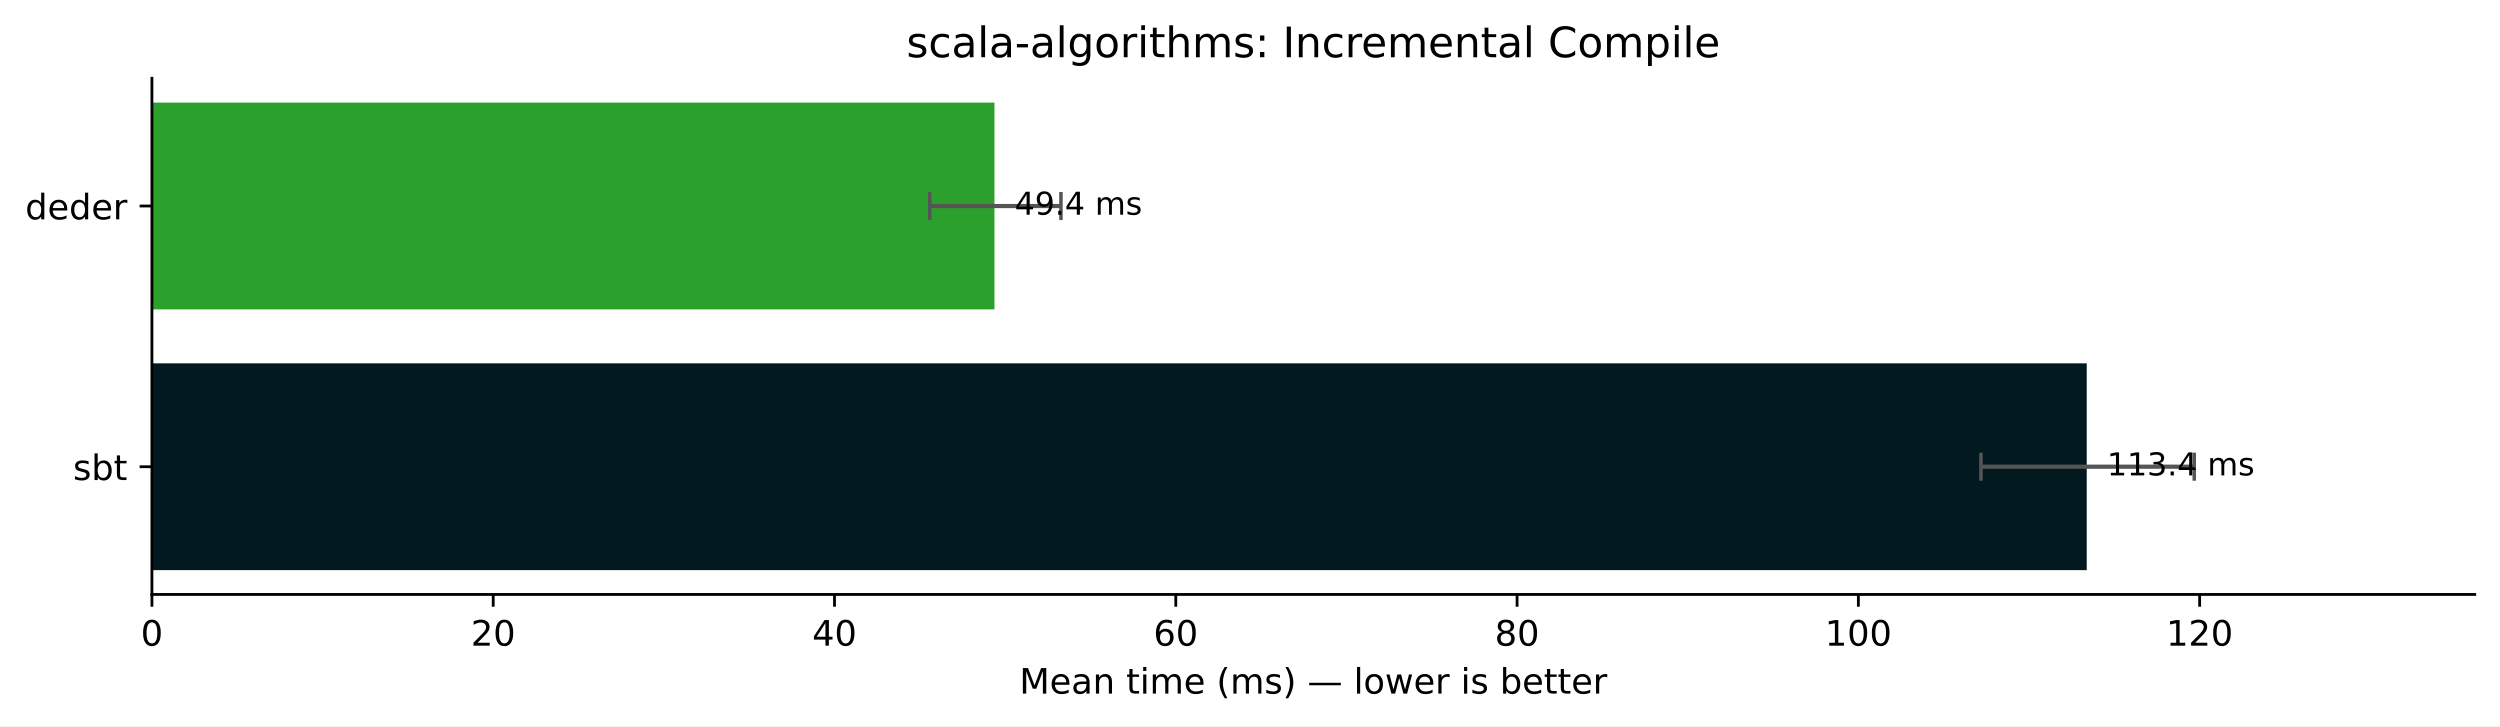
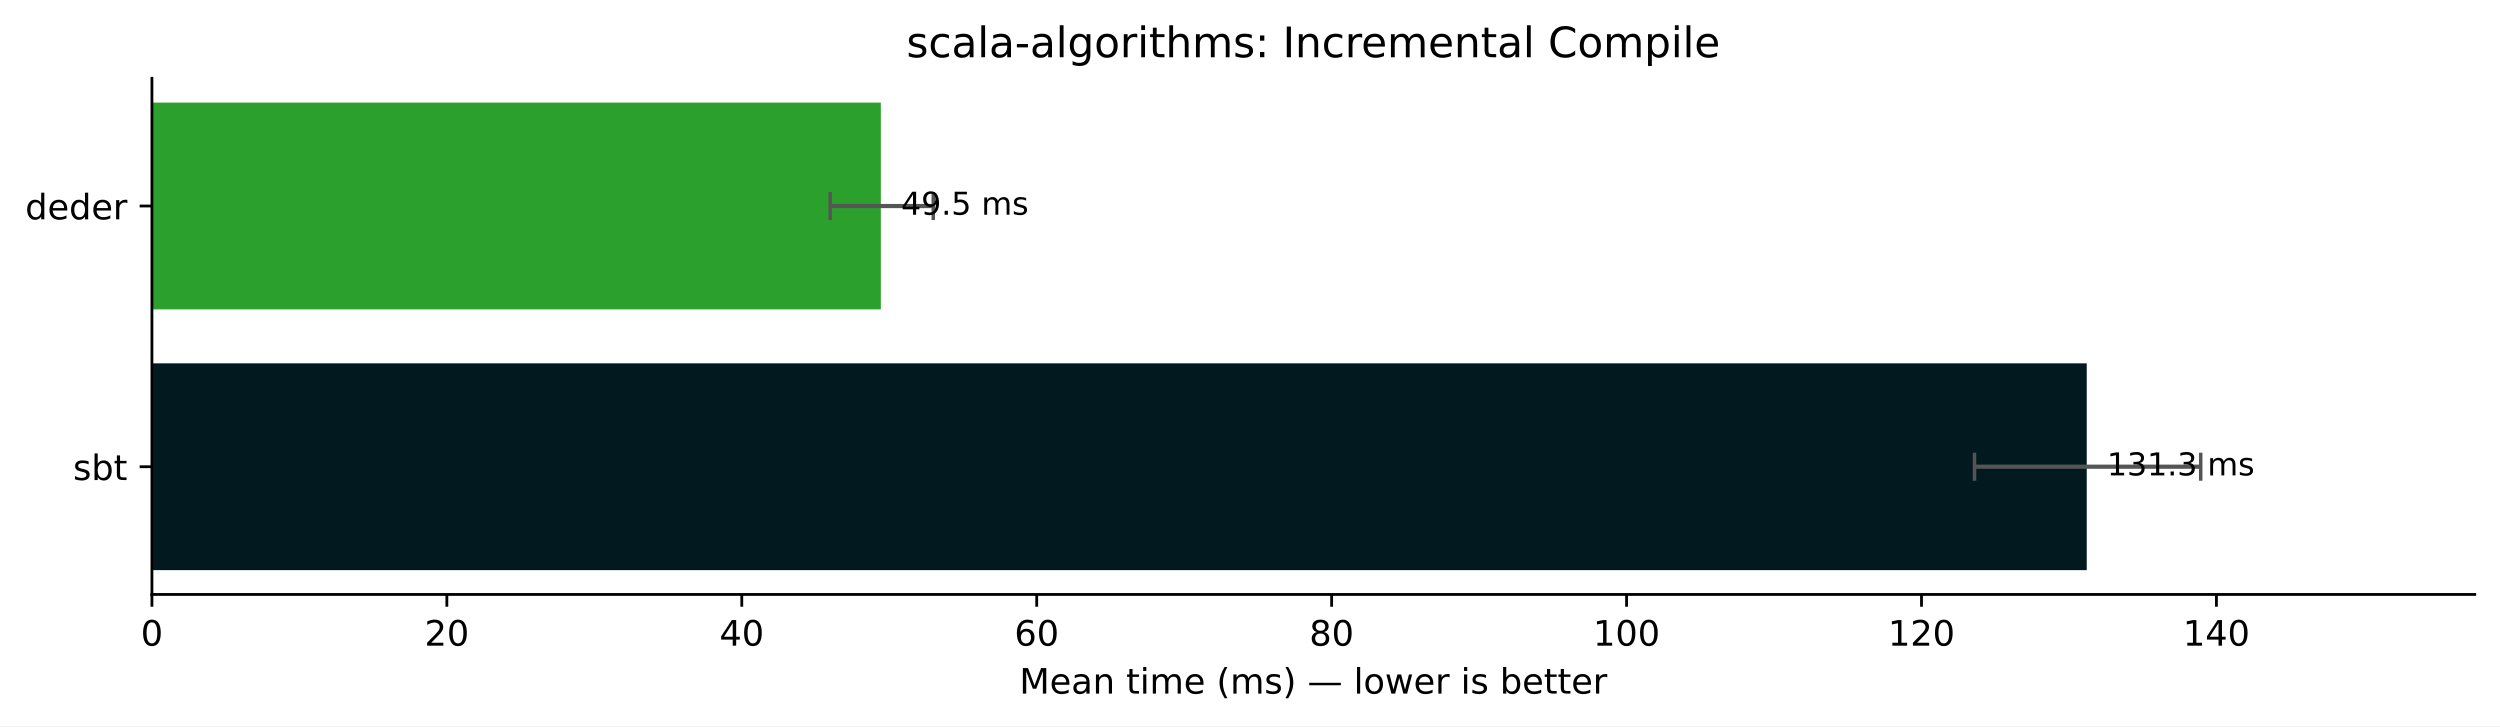
<svg xmlns="http://www.w3.org/2000/svg" xmlns:xlink="http://www.w3.org/1999/xlink" width="712.754pt" height="207.034pt" viewBox="0 0 712.754 207.034" version="1.1">
  <defs>
    <style type="text/css">*{stroke-linejoin: round; stroke-linecap: butt}</style>
  </defs>
  <g id="figure_1">
    <g id="patch_1">
      <path d="M 0 207.034  L 712.754 207.034  L 712.754 0  L 0 0  z " style="fill: #ffffff" />
    </g>
    <g id="axes_1">
      <g id="patch_2">
        <path d="M 43.314 169.478  L 705.554 169.478  L 705.554 22.318  L 43.314 22.318  z " style="fill: #ffffff" />
      </g>
      <g id="patch_3">
-         <path d="M 43.314 162.789  L 595.181 162.789  L 595.181 103.33  L 43.314 103.33  z " clip-path="url(#p32ebd41622)" style="fill: #01191f; stroke: #ffffff; stroke-width: 0.5; stroke-linejoin: miter" />
+         <path d="M 43.314 162.789  L 595.181 162.789  L 595.181 103.33  L 43.314 103.33  z " clip-path="url(#p6d238b1e28)" style="fill: #01191f; stroke: #ffffff; stroke-width: 0.5; stroke-linejoin: miter" />
      </g>
      <g id="patch_4">
-         <path d="M 43.314 88.466  L 283.768 88.466  L 283.768 29.007  L 43.314 29.007  z " clip-path="url(#p32ebd41622)" style="fill: #2ca02c; stroke: #ffffff; stroke-width: 0.5; stroke-linejoin: miter" />
+         <path d="M 43.314 88.466  L 251.38 88.466  L 251.38 29.007  L 43.314 29.007  z " clip-path="url(#p6d238b1e28)" style="fill: #2ca02c; stroke: #ffffff; stroke-width: 0.5; stroke-linejoin: miter" />
      </g>
      <g id="matplotlib.axis_1">
        <g id="xtick_1">
          <g id="line2d_1">
            <defs>
-               <path id="m14d1d83aa8" d="M 0 0  L 0 3.5  " style="stroke: #000000; stroke-width: 0.8" />
+               <path id="mc7fb3bd55f" d="M 0 0  L 0 3.5  " style="stroke: #000000; stroke-width: 0.8" />
            </defs>
            <g>
-               <use xlink:href="#m14d1d83aa8" x="43.314" y="169.478" style="stroke: #000000; stroke-width: 0.8" />
+               <use xlink:href="#mc7fb3bd55f" x="43.314" y="169.478" style="stroke: #000000; stroke-width: 0.8" />
            </g>
          </g>
          <g id="text_1">
            <g transform="translate(40.13281 184.0766) scale(0.1 -0.1)">
              <defs>
                <path id="DejaVuSans-30" d="M 2034 4250  Q 1547 4250 1301 3770  Q 1056 3291 1056 2328  Q 1056 1369 1301 889  Q 1547 409 2034 409  Q 2525 409 2770 889  Q 3016 1369 3016 2328  Q 3016 3291 2770 3770  Q 2525 4250 2034 4250  z M 2034 4750  Q 2819 4750 3233 4129  Q 3647 3509 3647 2328  Q 3647 1150 3233 529  Q 2819 -91 2034 -91  Q 1250 -91 836 529  Q 422 1150 422 2328  Q 422 3509 836 4129  Q 1250 4750 2034 4750  z " transform="scale(0.015625)" />
              </defs>
              <use xlink:href="#DejaVuSans-30" />
            </g>
          </g>
        </g>
        <g id="xtick_2">
          <g id="line2d_2">
            <g>
-               <use xlink:href="#m14d1d83aa8" x="140.616" y="169.478" style="stroke: #000000; stroke-width: 0.8" />
+               <use xlink:href="#mc7fb3bd55f" x="127.399" y="169.478" style="stroke: #000000; stroke-width: 0.8" />
            </g>
          </g>
          <g id="text_2">
-             <g transform="translate(134.2533 184.0766) scale(0.1 -0.1)">
+             <g transform="translate(121.0364 184.0766) scale(0.1 -0.1)">
              <defs>
                <path id="DejaVuSans-32" d="M 1228 531  L 3431 531  L 3431 0  L 469 0  L 469 531  Q 828 903 1448 1529  Q 2069 2156 2228 2338  Q 2531 2678 2651 2914  Q 2772 3150 2772 3378  Q 2772 3750 2511 3984  Q 2250 4219 1831 4219  Q 1534 4219 1204 4116  Q 875 4013 500 3803  L 500 4441  Q 881 4594 1212 4672  Q 1544 4750 1819 4750  Q 2544 4750 2975 4387  Q 3406 4025 3406 3419  Q 3406 3131 3298 2873  Q 3191 2616 2906 2266  Q 2828 2175 2409 1742  Q 1991 1309 1228 531  z " transform="scale(0.015625)" />
              </defs>
              <use xlink:href="#DejaVuSans-32" />
              <use xlink:href="#DejaVuSans-30" transform="translate(63.62305 0)" />
            </g>
          </g>
        </g>
        <g id="xtick_3">
          <g id="line2d_3">
            <g>
-               <use xlink:href="#m14d1d83aa8" x="237.918" y="169.478" style="stroke: #000000; stroke-width: 0.8" />
+               <use xlink:href="#mc7fb3bd55f" x="211.484" y="169.478" style="stroke: #000000; stroke-width: 0.8" />
            </g>
          </g>
          <g id="text_3">
-             <g transform="translate(231.5551 184.0766) scale(0.1 -0.1)">
+             <g transform="translate(205.1212 184.0766) scale(0.1 -0.1)">
              <defs>
                <path id="DejaVuSans-34" d="M 2419 4116  L 825 1625  L 2419 1625  L 2419 4116  z M 2253 4666  L 3047 4666  L 3047 1625  L 3713 1625  L 3713 1100  L 3047 1100  L 3047 0  L 2419 0  L 2419 1100  L 313 1100  L 313 1709  L 2253 4666  z " transform="scale(0.015625)" />
              </defs>
              <use xlink:href="#DejaVuSans-34" />
              <use xlink:href="#DejaVuSans-30" transform="translate(63.62305 0)" />
            </g>
          </g>
        </g>
        <g id="xtick_4">
          <g id="line2d_4">
            <g>
-               <use xlink:href="#m14d1d83aa8" x="335.219" y="169.478" style="stroke: #000000; stroke-width: 0.8" />
+               <use xlink:href="#mc7fb3bd55f" x="295.568" y="169.478" style="stroke: #000000; stroke-width: 0.8" />
            </g>
          </g>
          <g id="text_4">
-             <g transform="translate(328.8569 184.0766) scale(0.1 -0.1)">
+             <g transform="translate(289.206 184.0766) scale(0.1 -0.1)">
              <defs>
                <path id="DejaVuSans-36" d="M 2113 2584  Q 1688 2584 1439 2293  Q 1191 2003 1191 1497  Q 1191 994 1439 701  Q 1688 409 2113 409  Q 2538 409 2786 701  Q 3034 994 3034 1497  Q 3034 2003 2786 2293  Q 2538 2584 2113 2584  z M 3366 4563  L 3366 3988  Q 3128 4100 2886 4159  Q 2644 4219 2406 4219  Q 1781 4219 1451 3797  Q 1122 3375 1075 2522  Q 1259 2794 1537 2939  Q 1816 3084 2150 3084  Q 2853 3084 3261 2657  Q 3669 2231 3669 1497  Q 3669 778 3244 343  Q 2819 -91 2113 -91  Q 1303 -91 875 529  Q 447 1150 447 2328  Q 447 3434 972 4092  Q 1497 4750 2381 4750  Q 2619 4750 2861 4703  Q 3103 4656 3366 4563  z " transform="scale(0.015625)" />
              </defs>
              <use xlink:href="#DejaVuSans-36" />
              <use xlink:href="#DejaVuSans-30" transform="translate(63.62305 0)" />
            </g>
          </g>
        </g>
        <g id="xtick_5">
          <g id="line2d_5">
            <g>
-               <use xlink:href="#m14d1d83aa8" x="432.521" y="169.478" style="stroke: #000000; stroke-width: 0.8" />
+               <use xlink:href="#mc7fb3bd55f" x="379.653" y="169.478" style="stroke: #000000; stroke-width: 0.8" />
            </g>
          </g>
          <g id="text_5">
-             <g transform="translate(426.1586 184.0766) scale(0.1 -0.1)">
+             <g transform="translate(373.2908 184.0766) scale(0.1 -0.1)">
              <defs>
                <path id="DejaVuSans-38" d="M 2034 2216  Q 1584 2216 1326 1975  Q 1069 1734 1069 1313  Q 1069 891 1326 650  Q 1584 409 2034 409  Q 2484 409 2743 651  Q 3003 894 3003 1313  Q 3003 1734 2745 1975  Q 2488 2216 2034 2216  z M 1403 2484  Q 997 2584 770 2862  Q 544 3141 544 3541  Q 544 4100 942 4425  Q 1341 4750 2034 4750  Q 2731 4750 3128 4425  Q 3525 4100 3525 3541  Q 3525 3141 3298 2862  Q 3072 2584 2669 2484  Q 3125 2378 3379 2068  Q 3634 1759 3634 1313  Q 3634 634 3220 271  Q 2806 -91 2034 -91  Q 1263 -91 848 271  Q 434 634 434 1313  Q 434 1759 690 2068  Q 947 2378 1403 2484  z M 1172 3481  Q 1172 3119 1398 2916  Q 1625 2713 2034 2713  Q 2441 2713 2670 2916  Q 2900 3119 2900 3481  Q 2900 3844 2670 4047  Q 2441 4250 2034 4250  Q 1625 4250 1398 4047  Q 1172 3844 1172 3481  z " transform="scale(0.015625)" />
              </defs>
              <use xlink:href="#DejaVuSans-38" />
              <use xlink:href="#DejaVuSans-30" transform="translate(63.62305 0)" />
            </g>
          </g>
        </g>
        <g id="xtick_6">
          <g id="line2d_6">
            <g>
-               <use xlink:href="#m14d1d83aa8" x="529.823" y="169.478" style="stroke: #000000; stroke-width: 0.8" />
+               <use xlink:href="#mc7fb3bd55f" x="463.738" y="169.478" style="stroke: #000000; stroke-width: 0.8" />
            </g>
          </g>
          <g id="text_6">
-             <g transform="translate(520.2792 184.0766) scale(0.1 -0.1)">
+             <g transform="translate(454.1943 184.0766) scale(0.1 -0.1)">
              <defs>
                <path id="DejaVuSans-31" d="M 794 531  L 1825 531  L 1825 4091  L 703 3866  L 703 4441  L 1819 4666  L 2450 4666  L 2450 531  L 3481 531  L 3481 0  L 794 0  L 794 531  z " transform="scale(0.015625)" />
              </defs>
              <use xlink:href="#DejaVuSans-31" />
              <use xlink:href="#DejaVuSans-30" transform="translate(63.62305 0)" />
              <use xlink:href="#DejaVuSans-30" transform="translate(127.2461 0)" />
            </g>
          </g>
        </g>
        <g id="xtick_7">
          <g id="line2d_7">
            <g>
-               <use xlink:href="#m14d1d83aa8" x="627.125" y="169.478" style="stroke: #000000; stroke-width: 0.8" />
+               <use xlink:href="#mc7fb3bd55f" x="547.823" y="169.478" style="stroke: #000000; stroke-width: 0.8" />
            </g>
          </g>
          <g id="text_7">
-             <g transform="translate(617.5809 184.0766) scale(0.1 -0.1)">
+             <g transform="translate(538.2791 184.0766) scale(0.1 -0.1)">
              <use xlink:href="#DejaVuSans-31" />
              <use xlink:href="#DejaVuSans-32" transform="translate(63.62305 0)" />
              <use xlink:href="#DejaVuSans-30" transform="translate(127.2461 0)" />
            </g>
          </g>
        </g>
-         <g id="text_8">
+         <g id="xtick_8">
+           <g id="line2d_8">
+             <g>
+               <use xlink:href="#mc7fb3bd55f" x="631.908" y="169.478" style="stroke: #000000; stroke-width: 0.8" />
+             </g>
+           </g>
+           <g id="text_8">
+             <g transform="translate(622.3639 184.0766) scale(0.1 -0.1)">
+               <use xlink:href="#DejaVuSans-31" />
+               <use xlink:href="#DejaVuSans-34" transform="translate(63.62305 0)" />
+               <use xlink:href="#DejaVuSans-30" transform="translate(127.2461 0)" />
+             </g>
+           </g>
+         </g>
+         <g id="text_9">
          <g transform="translate(290.6372 197.7547) scale(0.1 -0.1)">
            <defs>
              <path id="DejaVuSans-4d" d="M 628 4666  L 1569 4666  L 2759 1491  L 3956 4666  L 4897 4666  L 4897 0  L 4281 0  L 4281 4097  L 3078 897  L 2444 897  L 1241 4097  L 1241 0  L 628 0  L 628 4666  z " transform="scale(0.015625)" />
              <path id="DejaVuSans-65" d="M 3597 1894  L 3597 1613  L 953 1613  Q 991 1019 1311 708  Q 1631 397 2203 397  Q 2534 397 2845 478  Q 3156 559 3463 722  L 3463 178  Q 3153 47 2828 -22  Q 2503 -91 2169 -91  Q 1331 -91 842 396  Q 353 884 353 1716  Q 353 2575 817 3079  Q 1281 3584 2069 3584  Q 2775 3584 3186 3129  Q 3597 2675 3597 1894  z M 3022 2063  Q 3016 2534 2758 2815  Q 2500 3097 2075 3097  Q 1594 3097 1305 2825  Q 1016 2553 972 2059  L 3022 2063  z " transform="scale(0.015625)" />
              <path id="DejaVuSans-61" d="M 2194 1759  Q 1497 1759 1228 1600  Q 959 1441 959 1056  Q 959 750 1161 570  Q 1363 391 1709 391  Q 2188 391 2477 730  Q 2766 1069 2766 1631  L 2766 1759  L 2194 1759  z M 3341 1997  L 3341 0  L 2766 0  L 2766 531  Q 2569 213 2275 61  Q 1981 -91 1556 -91  Q 1019 -91 701 211  Q 384 513 384 1019  Q 384 1609 779 1909  Q 1175 2209 1959 2209  L 2766 2209  L 2766 2266  Q 2766 2663 2505 2880  Q 2244 3097 1772 3097  Q 1472 3097 1187 3025  Q 903 2953 641 2809  L 641 3341  Q 956 3463 1253 3523  Q 1550 3584 1831 3584  Q 2591 3584 2966 3190  Q 3341 2797 3341 1997  z " transform="scale(0.015625)" />
              <path id="DejaVuSans-6e" d="M 3513 2113  L 3513 0  L 2938 0  L 2938 2094  Q 2938 2591 2744 2837  Q 2550 3084 2163 3084  Q 1697 3084 1428 2787  Q 1159 2491 1159 1978  L 1159 0  L 581 0  L 581 3500  L 1159 3500  L 1159 2956  Q 1366 3272 1645 3428  Q 1925 3584 2291 3584  Q 2894 3584 3203 3211  Q 3513 2838 3513 2113  z " transform="scale(0.015625)" />
              <path id="DejaVuSans-20" transform="scale(0.015625)" />
              <path id="DejaVuSans-74" d="M 1172 4494  L 1172 3500  L 2356 3500  L 2356 3053  L 1172 3053  L 1172 1153  Q 1172 725 1289 603  Q 1406 481 1766 481  L 2356 481  L 2356 0  L 1766 0  Q 1100 0 847 248  Q 594 497 594 1153  L 594 3053  L 172 3053  L 172 3500  L 594 3500  L 594 4494  L 1172 4494  z " transform="scale(0.015625)" />
              <path id="DejaVuSans-69" d="M 603 3500  L 1178 3500  L 1178 0  L 603 0  L 603 3500  z M 603 4863  L 1178 4863  L 1178 4134  L 603 4134  L 603 4863  z " transform="scale(0.015625)" />
              <path id="DejaVuSans-6d" d="M 3328 2828  Q 3544 3216 3844 3400  Q 4144 3584 4550 3584  Q 5097 3584 5394 3201  Q 5691 2819 5691 2113  L 5691 0  L 5113 0  L 5113 2094  Q 5113 2597 4934 2840  Q 4756 3084 4391 3084  Q 3944 3084 3684 2787  Q 3425 2491 3425 1978  L 3425 0  L 2847 0  L 2847 2094  Q 2847 2600 2669 2842  Q 2491 3084 2119 3084  Q 1678 3084 1418 2786  Q 1159 2488 1159 1978  L 1159 0  L 581 0  L 581 3500  L 1159 3500  L 1159 2956  Q 1356 3278 1631 3431  Q 1906 3584 2284 3584  Q 2666 3584 2933 3390  Q 3200 3197 3328 2828  z " transform="scale(0.015625)" />
              <path id="DejaVuSans-28" d="M 1984 4856  Q 1566 4138 1362 3434  Q 1159 2731 1159 2009  Q 1159 1288 1364 580  Q 1569 -128 1984 -844  L 1484 -844  Q 1016 -109 783 600  Q 550 1309 550 2009  Q 550 2706 781 3412  Q 1013 4119 1484 4856  L 1984 4856  z " transform="scale(0.015625)" />
              <path id="DejaVuSans-73" d="M 2834 3397  L 2834 2853  Q 2591 2978 2328 3040  Q 2066 3103 1784 3103  Q 1356 3103 1142 2972  Q 928 2841 928 2578  Q 928 2378 1081 2264  Q 1234 2150 1697 2047  L 1894 2003  Q 2506 1872 2764 1633  Q 3022 1394 3022 966  Q 3022 478 2636 193  Q 2250 -91 1575 -91  Q 1294 -91 989 -36  Q 684 19 347 128  L 347 722  Q 666 556 975 473  Q 1284 391 1588 391  Q 1994 391 2212 530  Q 2431 669 2431 922  Q 2431 1156 2273 1281  Q 2116 1406 1581 1522  L 1381 1569  Q 847 1681 609 1914  Q 372 2147 372 2553  Q 372 3047 722 3315  Q 1072 3584 1716 3584  Q 2034 3584 2315 3537  Q 2597 3491 2834 3397  z " transform="scale(0.015625)" />
              <path id="DejaVuSans-29" d="M 513 4856  L 1013 4856  Q 1481 4119 1714 3412  Q 1947 2706 1947 2009  Q 1947 1309 1714 600  Q 1481 -109 1013 -844  L 513 -844  Q 928 -128 1133 580  Q 1338 1288 1338 2009  Q 1338 2731 1133 3434  Q 928 4138 513 4856  z " transform="scale(0.015625)" />
              <path id="DejaVuSans-2014" d="M 313 1978  L 6088 1978  L 6088 1528  L 313 1528  L 313 1978  z " transform="scale(0.015625)" />
              <path id="DejaVuSans-6c" d="M 603 4863  L 1178 4863  L 1178 0  L 603 0  L 603 4863  z " transform="scale(0.015625)" />
              <path id="DejaVuSans-6f" d="M 1959 3097  Q 1497 3097 1228 2736  Q 959 2375 959 1747  Q 959 1119 1226 758  Q 1494 397 1959 397  Q 2419 397 2687 759  Q 2956 1122 2956 1747  Q 2956 2369 2687 2733  Q 2419 3097 1959 3097  z M 1959 3584  Q 2709 3584 3137 3096  Q 3566 2609 3566 1747  Q 3566 888 3137 398  Q 2709 -91 1959 -91  Q 1206 -91 779 398  Q 353 888 353 1747  Q 353 2609 779 3096  Q 1206 3584 1959 3584  z " transform="scale(0.015625)" />
              <path id="DejaVuSans-77" d="M 269 3500  L 844 3500  L 1563 769  L 2278 3500  L 2956 3500  L 3675 769  L 4391 3500  L 4966 3500  L 4050 0  L 3372 0  L 2619 2869  L 1863 0  L 1184 0  L 269 3500  z " transform="scale(0.015625)" />
              <path id="DejaVuSans-72" d="M 2631 2963  Q 2534 3019 2420 3045  Q 2306 3072 2169 3072  Q 1681 3072 1420 2755  Q 1159 2438 1159 1844  L 1159 0  L 581 0  L 581 3500  L 1159 3500  L 1159 2956  Q 1341 3275 1631 3429  Q 1922 3584 2338 3584  Q 2397 3584 2469 3576  Q 2541 3569 2628 3553  L 2631 2963  z " transform="scale(0.015625)" />
              <path id="DejaVuSans-62" d="M 3116 1747  Q 3116 2381 2855 2742  Q 2594 3103 2138 3103  Q 1681 3103 1420 2742  Q 1159 2381 1159 1747  Q 1159 1113 1420 752  Q 1681 391 2138 391  Q 2594 391 2855 752  Q 3116 1113 3116 1747  z M 1159 2969  Q 1341 3281 1617 3432  Q 1894 3584 2278 3584  Q 2916 3584 3314 3078  Q 3713 2572 3713 1747  Q 3713 922 3314 415  Q 2916 -91 2278 -91  Q 1894 -91 1617 61  Q 1341 213 1159 525  L 1159 0  L 581 0  L 581 4863  L 1159 4863  L 1159 2969  z " transform="scale(0.015625)" />
            </defs>
            <use xlink:href="#DejaVuSans-4d" />
            <use xlink:href="#DejaVuSans-65" transform="translate(86.2793 0)" />
            <use xlink:href="#DejaVuSans-61" transform="translate(147.8027 0)" />
            <use xlink:href="#DejaVuSans-6e" transform="translate(209.082 0)" />
            <use xlink:href="#DejaVuSans-20" transform="translate(272.4609 0)" />
            <use xlink:href="#DejaVuSans-74" transform="translate(304.248 0)" />
            <use xlink:href="#DejaVuSans-69" transform="translate(343.457 0)" />
            <use xlink:href="#DejaVuSans-6d" transform="translate(371.2402 0)" />
            <use xlink:href="#DejaVuSans-65" transform="translate(468.6523 0)" />
            <use xlink:href="#DejaVuSans-20" transform="translate(530.1758 0)" />
            <use xlink:href="#DejaVuSans-28" transform="translate(561.9629 0)" />
            <use xlink:href="#DejaVuSans-6d" transform="translate(600.9766 0)" />
            <use xlink:href="#DejaVuSans-73" transform="translate(698.3887 0)" />
            <use xlink:href="#DejaVuSans-29" transform="translate(750.4883 0)" />
            <use xlink:href="#DejaVuSans-20" transform="translate(789.502 0)" />
            <use xlink:href="#DejaVuSans-2014" transform="translate(821.2891 0)" />
            <use xlink:href="#DejaVuSans-20" transform="translate(921.2891 0)" />
            <use xlink:href="#DejaVuSans-6c" transform="translate(953.0762 0)" />
            <use xlink:href="#DejaVuSans-6f" transform="translate(980.8594 0)" />
            <use xlink:href="#DejaVuSans-77" transform="translate(1042.041 0)" />
            <use xlink:href="#DejaVuSans-65" transform="translate(1123.828 0)" />
            <use xlink:href="#DejaVuSans-72" transform="translate(1185.352 0)" />
            <use xlink:href="#DejaVuSans-20" transform="translate(1226.465 0)" />
            <use xlink:href="#DejaVuSans-69" transform="translate(1258.252 0)" />
            <use xlink:href="#DejaVuSans-73" transform="translate(1286.035 0)" />
            <use xlink:href="#DejaVuSans-20" transform="translate(1338.135 0)" />
            <use xlink:href="#DejaVuSans-62" transform="translate(1369.922 0)" />
            <use xlink:href="#DejaVuSans-65" transform="translate(1433.398 0)" />
            <use xlink:href="#DejaVuSans-74" transform="translate(1494.922 0)" />
            <use xlink:href="#DejaVuSans-74" transform="translate(1534.131 0)" />
            <use xlink:href="#DejaVuSans-65" transform="translate(1573.34 0)" />
            <use xlink:href="#DejaVuSans-72" transform="translate(1634.863 0)" />
          </g>
        </g>
      </g>
      <g id="matplotlib.axis_2">
        <g id="ytick_1">
-           <g id="line2d_8">
+           <g id="line2d_9">
            <defs>
-               <path id="m3e78d93560" d="M 0 0  L -3.5 0  " style="stroke: #000000; stroke-width: 0.8" />
+               <path id="m059bda0bb8" d="M 0 0  L -3.5 0  " style="stroke: #000000; stroke-width: 0.8" />
            </defs>
            <g>
-               <use xlink:href="#m3e78d93560" x="43.314" y="133.06" style="stroke: #000000; stroke-width: 0.8" />
-             </g>
-           </g>
-           <g id="text_9">
+               <use xlink:href="#m059bda0bb8" x="43.314" y="133.06" style="stroke: #000000; stroke-width: 0.8" />
+             </g>
+           </g>
+           <g id="text_10">
            <g transform="translate(20.83594 136.859) scale(0.1 -0.1)">
              <use xlink:href="#DejaVuSans-73" />
              <use xlink:href="#DejaVuSans-62" transform="translate(52.09961 0)" />
              <use xlink:href="#DejaVuSans-74" transform="translate(115.5762 0)" />
            </g>
          </g>
        </g>
        <g id="ytick_2">
-           <g id="line2d_9">
-             <g>
-               <use xlink:href="#m3e78d93560" x="43.314" y="58.737" style="stroke: #000000; stroke-width: 0.8" />
-             </g>
-           </g>
-           <g id="text_10">
+           <g id="line2d_10">
+             <g>
+               <use xlink:href="#m059bda0bb8" x="43.314" y="58.737" style="stroke: #000000; stroke-width: 0.8" />
+             </g>
+           </g>
+           <g id="text_11">
            <g transform="translate(7.2 62.53573) scale(0.1 -0.1)">
              <defs>
                <path id="DejaVuSans-64" d="M 2906 2969  L 2906 4863  L 3481 4863  L 3481 0  L 2906 0  L 2906 525  Q 2725 213 2448 61  Q 2172 -91 1784 -91  Q 1150 -91 751 415  Q 353 922 353 1747  Q 353 2572 751 3078  Q 1150 3584 1784 3584  Q 2172 3584 2448 3432  Q 2725 3281 2906 2969  z M 947 1747  Q 947 1113 1208 752  Q 1469 391 1925 391  Q 2381 391 2643 752  Q 2906 1113 2906 1747  Q 2906 2381 2643 2742  Q 2381 3103 1925 3103  Q 1469 3103 1208 2742  Q 947 2381 947 1747  z " transform="scale(0.015625)" />
              </defs>
              <use xlink:href="#DejaVuSans-64" />
              <use xlink:href="#DejaVuSans-65" transform="translate(63.47656 0)" />
              <use xlink:href="#DejaVuSans-64" transform="translate(125 0)" />
              <use xlink:href="#DejaVuSans-65" transform="translate(188.4766 0)" />
              <use xlink:href="#DejaVuSans-72" transform="translate(250 0)" />
            </g>
          </g>
        </g>
      </g>
      <g id="LineCollection_1">
-         <path d="M 564.774 133.06  L 625.587 133.06  " clip-path="url(#p32ebd41622)" style="fill: none; stroke: #555555; stroke-width: 1.2" />
-         <path d="M 265.056 58.737  L 302.48 58.737  " clip-path="url(#p32ebd41622)" style="fill: none; stroke: #555555; stroke-width: 1.2" />
-       </g>
-       <g id="line2d_10">
+         <path d="M 562.937 133.06  L 627.425 133.06  " clip-path="url(#p6d238b1e28)" style="fill: none; stroke: #555555; stroke-width: 1.2" />
+         <path d="M 236.686 58.737  L 266.074 58.737  " clip-path="url(#p6d238b1e28)" style="fill: none; stroke: #555555; stroke-width: 1.2" />
+       </g>
+       <g id="line2d_11">
        <defs>
-           <path id="m2a8c53761d" d="M 0 4  L 0 -4  " style="stroke: #555555" />
+           <path id="m030a25d646" d="M 0 4  L 0 -4  " style="stroke: #555555" />
        </defs>
-         <g clip-path="url(#p32ebd41622)">
-           <use xlink:href="#m2a8c53761d" x="564.774" y="133.06" style="fill: #1f77b4; stroke: #555555" />
-           <use xlink:href="#m2a8c53761d" x="265.056" y="58.737" style="fill: #1f77b4; stroke: #555555" />
-         </g>
-       </g>
-       <g id="line2d_11">
-         <g clip-path="url(#p32ebd41622)">
-           <use xlink:href="#m2a8c53761d" x="625.587" y="133.06" style="fill: #1f77b4; stroke: #555555" />
-           <use xlink:href="#m2a8c53761d" x="302.48" y="58.737" style="fill: #1f77b4; stroke: #555555" />
+         <g clip-path="url(#p6d238b1e28)">
+           <use xlink:href="#m030a25d646" x="562.937" y="133.06" style="fill: #1f77b4; stroke: #555555" />
+           <use xlink:href="#m030a25d646" x="236.686" y="58.737" style="fill: #1f77b4; stroke: #555555" />
+         </g>
+       </g>
+       <g id="line2d_12">
+         <g clip-path="url(#p6d238b1e28)">
+           <use xlink:href="#m030a25d646" x="627.425" y="133.06" style="fill: #1f77b4; stroke: #555555" />
+           <use xlink:href="#m030a25d646" x="266.074" y="58.737" style="fill: #1f77b4; stroke: #555555" />
        </g>
      </g>
      <g id="patch_5">
        <path d="M 43.314 169.478  L 43.314 22.318  " style="fill: none; stroke: #000000; stroke-width: 0.8; stroke-linejoin: miter; stroke-linecap: square" />
      </g>
      <g id="patch_6">
        <path d="M 43.314 169.478  L 705.554 169.478  " style="fill: none; stroke: #000000; stroke-width: 0.8; stroke-linejoin: miter; stroke-linecap: square" />
      </g>
-       <g id="text_11">
+       <g id="text_12">
        <g transform="translate(600.6994 135.5432) scale(0.09 -0.09)">
          <defs>
            <path id="DejaVuSans-33" d="M 2597 2516  Q 3050 2419 3304 2112  Q 3559 1806 3559 1356  Q 3559 666 3084 287  Q 2609 -91 1734 -91  Q 1441 -91 1130 -33  Q 819 25 488 141  L 488 750  Q 750 597 1062 519  Q 1375 441 1716 441  Q 2309 441 2620 675  Q 2931 909 2931 1356  Q 2931 1769 2642 2001  Q 2353 2234 1838 2234  L 1294 2234  L 1294 2753  L 1863 2753  Q 2328 2753 2575 2939  Q 2822 3125 2822 3475  Q 2822 3834 2567 4026  Q 2313 4219 1838 4219  Q 1578 4219 1281 4162  Q 984 4106 628 3988  L 628 4550  Q 988 4650 1302 4700  Q 1616 4750 1894 4750  Q 2613 4750 3031 4423  Q 3450 4097 3450 3541  Q 3450 3153 3228 2886  Q 3006 2619 2597 2516  z " transform="scale(0.015625)" />
            <path id="DejaVuSans-2e" d="M 684 794  L 1344 794  L 1344 0  L 684 0  L 684 794  z " transform="scale(0.015625)" />
          </defs>
          <use xlink:href="#DejaVuSans-31" />
-           <use xlink:href="#DejaVuSans-31" transform="translate(63.62305 0)" />
-           <use xlink:href="#DejaVuSans-33" transform="translate(127.2461 0)" />
+           <use xlink:href="#DejaVuSans-33" transform="translate(63.62305 0)" />
+           <use xlink:href="#DejaVuSans-31" transform="translate(127.2461 0)" />
          <use xlink:href="#DejaVuSans-2e" transform="translate(190.8691 0)" />
-           <use xlink:href="#DejaVuSans-34" transform="translate(222.6562 0)" />
+           <use xlink:href="#DejaVuSans-33" transform="translate(222.6562 0)" />
          <use xlink:href="#DejaVuSans-20" transform="translate(286.2793 0)" />
          <use xlink:href="#DejaVuSans-6d" transform="translate(318.0664 0)" />
          <use xlink:href="#DejaVuSans-73" transform="translate(415.4785 0)" />
        </g>
      </g>
-       <g id="text_12">
-         <g transform="translate(289.2868 61.21995) scale(0.09 -0.09)">
+       <g id="text_13">
+         <g transform="translate(256.8988 61.21995) scale(0.09 -0.09)">
          <defs>
            <path id="DejaVuSans-39" d="M 703 97  L 703 672  Q 941 559 1184 500  Q 1428 441 1663 441  Q 2288 441 2617 861  Q 2947 1281 2994 2138  Q 2813 1869 2534 1725  Q 2256 1581 1919 1581  Q 1219 1581 811 2004  Q 403 2428 403 3163  Q 403 3881 828 4315  Q 1253 4750 1959 4750  Q 2769 4750 3195 4129  Q 3622 3509 3622 2328  Q 3622 1225 3098 567  Q 2575 -91 1691 -91  Q 1453 -91 1209 -44  Q 966 3 703 97  z M 1959 2075  Q 2384 2075 2632 2365  Q 2881 2656 2881 3163  Q 2881 3666 2632 3958  Q 2384 4250 1959 4250  Q 1534 4250 1286 3958  Q 1038 3666 1038 3163  Q 1038 2656 1286 2365  Q 1534 2075 1959 2075  z " transform="scale(0.015625)" />
+             <path id="DejaVuSans-35" d="M 691 4666  L 3169 4666  L 3169 4134  L 1269 4134  L 1269 2991  Q 1406 3038 1543 3061  Q 1681 3084 1819 3084  Q 2600 3084 3056 2656  Q 3513 2228 3513 1497  Q 3513 744 3044 326  Q 2575 -91 1722 -91  Q 1428 -91 1123 -41  Q 819 9 494 109  L 494 744  Q 775 591 1075 516  Q 1375 441 1709 441  Q 2250 441 2565 725  Q 2881 1009 2881 1497  Q 2881 1984 2565 2268  Q 2250 2553 1709 2553  Q 1456 2553 1204 2497  Q 953 2441 691 2322  L 691 4666  z " transform="scale(0.015625)" />
          </defs>
          <use xlink:href="#DejaVuSans-34" />
          <use xlink:href="#DejaVuSans-39" transform="translate(63.62305 0)" />
          <use xlink:href="#DejaVuSans-2e" transform="translate(127.2461 0)" />
-           <use xlink:href="#DejaVuSans-34" transform="translate(159.0332 0)" />
+           <use xlink:href="#DejaVuSans-35" transform="translate(159.0332 0)" />
          <use xlink:href="#DejaVuSans-20" transform="translate(222.6562 0)" />
          <use xlink:href="#DejaVuSans-6d" transform="translate(254.4434 0)" />
          <use xlink:href="#DejaVuSans-73" transform="translate(351.8555 0)" />
        </g>
      </g>
-       <g id="text_13">
+       <g id="text_14">
        <g transform="translate(258.4372 16.31812) scale(0.12 -0.12)">
          <defs>
            <path id="DejaVuSans-63" d="M 3122 3366  L 3122 2828  Q 2878 2963 2633 3030  Q 2388 3097 2138 3097  Q 1578 3097 1268 2742  Q 959 2388 959 1747  Q 959 1106 1268 751  Q 1578 397 2138 397  Q 2388 397 2633 464  Q 2878 531 3122 666  L 3122 134  Q 2881 22 2623 -34  Q 2366 -91 2075 -91  Q 1284 -91 818 406  Q 353 903 353 1747  Q 353 2603 823 3093  Q 1294 3584 2113 3584  Q 2378 3584 2631 3529  Q 2884 3475 3122 3366  z " transform="scale(0.015625)" />
            <path id="DejaVuSans-2d" d="M 313 2009  L 1997 2009  L 1997 1497  L 313 1497  L 313 2009  z " transform="scale(0.015625)" />
            <path id="DejaVuSans-67" d="M 2906 1791  Q 2906 2416 2648 2759  Q 2391 3103 1925 3103  Q 1463 3103 1205 2759  Q 947 2416 947 1791  Q 947 1169 1205 825  Q 1463 481 1925 481  Q 2391 481 2648 825  Q 2906 1169 2906 1791  z M 3481 434  Q 3481 -459 3084 -895  Q 2688 -1331 1869 -1331  Q 1566 -1331 1297 -1286  Q 1028 -1241 775 -1147  L 775 -588  Q 1028 -725 1275 -790  Q 1522 -856 1778 -856  Q 2344 -856 2625 -561  Q 2906 -266 2906 331  L 2906 616  Q 2728 306 2450 153  Q 2172 0 1784 0  Q 1141 0 747 490  Q 353 981 353 1791  Q 353 2603 747 3093  Q 1141 3584 1784 3584  Q 2172 3584 2450 3431  Q 2728 3278 2906 2969  L 2906 3500  L 3481 3500  L 3481 434  z " transform="scale(0.015625)" />
            <path id="DejaVuSans-68" d="M 3513 2113  L 3513 0  L 2938 0  L 2938 2094  Q 2938 2591 2744 2837  Q 2550 3084 2163 3084  Q 1697 3084 1428 2787  Q 1159 2491 1159 1978  L 1159 0  L 581 0  L 581 4863  L 1159 4863  L 1159 2956  Q 1366 3272 1645 3428  Q 1925 3584 2291 3584  Q 2894 3584 3203 3211  Q 3513 2838 3513 2113  z " transform="scale(0.015625)" />
            <path id="DejaVuSans-3a" d="M 750 794  L 1409 794  L 1409 0  L 750 0  L 750 794  z M 750 3309  L 1409 3309  L 1409 2516  L 750 2516  L 750 3309  z " transform="scale(0.015625)" />
            <path id="DejaVuSans-49" d="M 628 4666  L 1259 4666  L 1259 0  L 628 0  L 628 4666  z " transform="scale(0.015625)" />
            <path id="DejaVuSans-43" d="M 4122 4306  L 4122 3641  Q 3803 3938 3442 4084  Q 3081 4231 2675 4231  Q 1875 4231 1450 3742  Q 1025 3253 1025 2328  Q 1025 1406 1450 917  Q 1875 428 2675 428  Q 3081 428 3442 575  Q 3803 722 4122 1019  L 4122 359  Q 3791 134 3420 21  Q 3050 -91 2638 -91  Q 1578 -91 968 557  Q 359 1206 359 2328  Q 359 3453 968 4101  Q 1578 4750 2638 4750  Q 3056 4750 3426 4639  Q 3797 4528 4122 4306  z " transform="scale(0.015625)" />
            <path id="DejaVuSans-70" d="M 1159 525  L 1159 -1331  L 581 -1331  L 581 3500  L 1159 3500  L 1159 2969  Q 1341 3281 1617 3432  Q 1894 3584 2278 3584  Q 2916 3584 3314 3078  Q 3713 2572 3713 1747  Q 3713 922 3314 415  Q 2916 -91 2278 -91  Q 1894 -91 1617 61  Q 1341 213 1159 525  z M 3116 1747  Q 3116 2381 2855 2742  Q 2594 3103 2138 3103  Q 1681 3103 1420 2742  Q 1159 2381 1159 1747  Q 1159 1113 1420 752  Q 1681 391 2138 391  Q 2594 391 2855 752  Q 3116 1113 3116 1747  z " transform="scale(0.015625)" />
          </defs>
          <use xlink:href="#DejaVuSans-73" />
          <use xlink:href="#DejaVuSans-63" transform="translate(52.09961 0)" />
          <use xlink:href="#DejaVuSans-61" transform="translate(107.0801 0)" />
          <use xlink:href="#DejaVuSans-6c" transform="translate(168.3594 0)" />
          <use xlink:href="#DejaVuSans-61" transform="translate(196.1426 0)" />
          <use xlink:href="#DejaVuSans-2d" transform="translate(257.4219 0)" />
          <use xlink:href="#DejaVuSans-61" transform="translate(293.5059 0)" />
          <use xlink:href="#DejaVuSans-6c" transform="translate(354.7852 0)" />
          <use xlink:href="#DejaVuSans-67" transform="translate(382.5684 0)" />
          <use xlink:href="#DejaVuSans-6f" transform="translate(446.0449 0)" />
          <use xlink:href="#DejaVuSans-72" transform="translate(507.2266 0)" />
          <use xlink:href="#DejaVuSans-69" transform="translate(548.3398 0)" />
          <use xlink:href="#DejaVuSans-74" transform="translate(576.123 0)" />
          <use xlink:href="#DejaVuSans-68" transform="translate(615.332 0)" />
          <use xlink:href="#DejaVuSans-6d" transform="translate(678.7109 0)" />
          <use xlink:href="#DejaVuSans-73" transform="translate(776.123 0)" />
          <use xlink:href="#DejaVuSans-3a" transform="translate(828.2227 0)" />
          <use xlink:href="#DejaVuSans-20" transform="translate(861.9141 0)" />
          <use xlink:href="#DejaVuSans-49" transform="translate(893.7012 0)" />
          <use xlink:href="#DejaVuSans-6e" transform="translate(923.1934 0)" />
          <use xlink:href="#DejaVuSans-63" transform="translate(986.5723 0)" />
          <use xlink:href="#DejaVuSans-72" transform="translate(1041.553 0)" />
          <use xlink:href="#DejaVuSans-65" transform="translate(1080.416 0)" />
          <use xlink:href="#DejaVuSans-6d" transform="translate(1141.939 0)" />
          <use xlink:href="#DejaVuSans-65" transform="translate(1239.352 0)" />
          <use xlink:href="#DejaVuSans-6e" transform="translate(1300.875 0)" />
          <use xlink:href="#DejaVuSans-74" transform="translate(1364.254 0)" />
          <use xlink:href="#DejaVuSans-61" transform="translate(1403.463 0)" />
          <use xlink:href="#DejaVuSans-6c" transform="translate(1464.742 0)" />
          <use xlink:href="#DejaVuSans-20" transform="translate(1492.525 0)" />
          <use xlink:href="#DejaVuSans-43" transform="translate(1524.312 0)" />
          <use xlink:href="#DejaVuSans-6f" transform="translate(1594.137 0)" />
          <use xlink:href="#DejaVuSans-6d" transform="translate(1655.318 0)" />
          <use xlink:href="#DejaVuSans-70" transform="translate(1752.73 0)" />
          <use xlink:href="#DejaVuSans-69" transform="translate(1816.207 0)" />
          <use xlink:href="#DejaVuSans-6c" transform="translate(1843.99 0)" />
          <use xlink:href="#DejaVuSans-65" transform="translate(1871.773 0)" />
        </g>
      </g>
    </g>
  </g>
  <defs>
-     <clipPath id="p32ebd41622">
+     <clipPath id="p6d238b1e28">
      <rect x="43.314" y="22.318" width="662.24" height="147.16" />
    </clipPath>
  </defs>
</svg>
